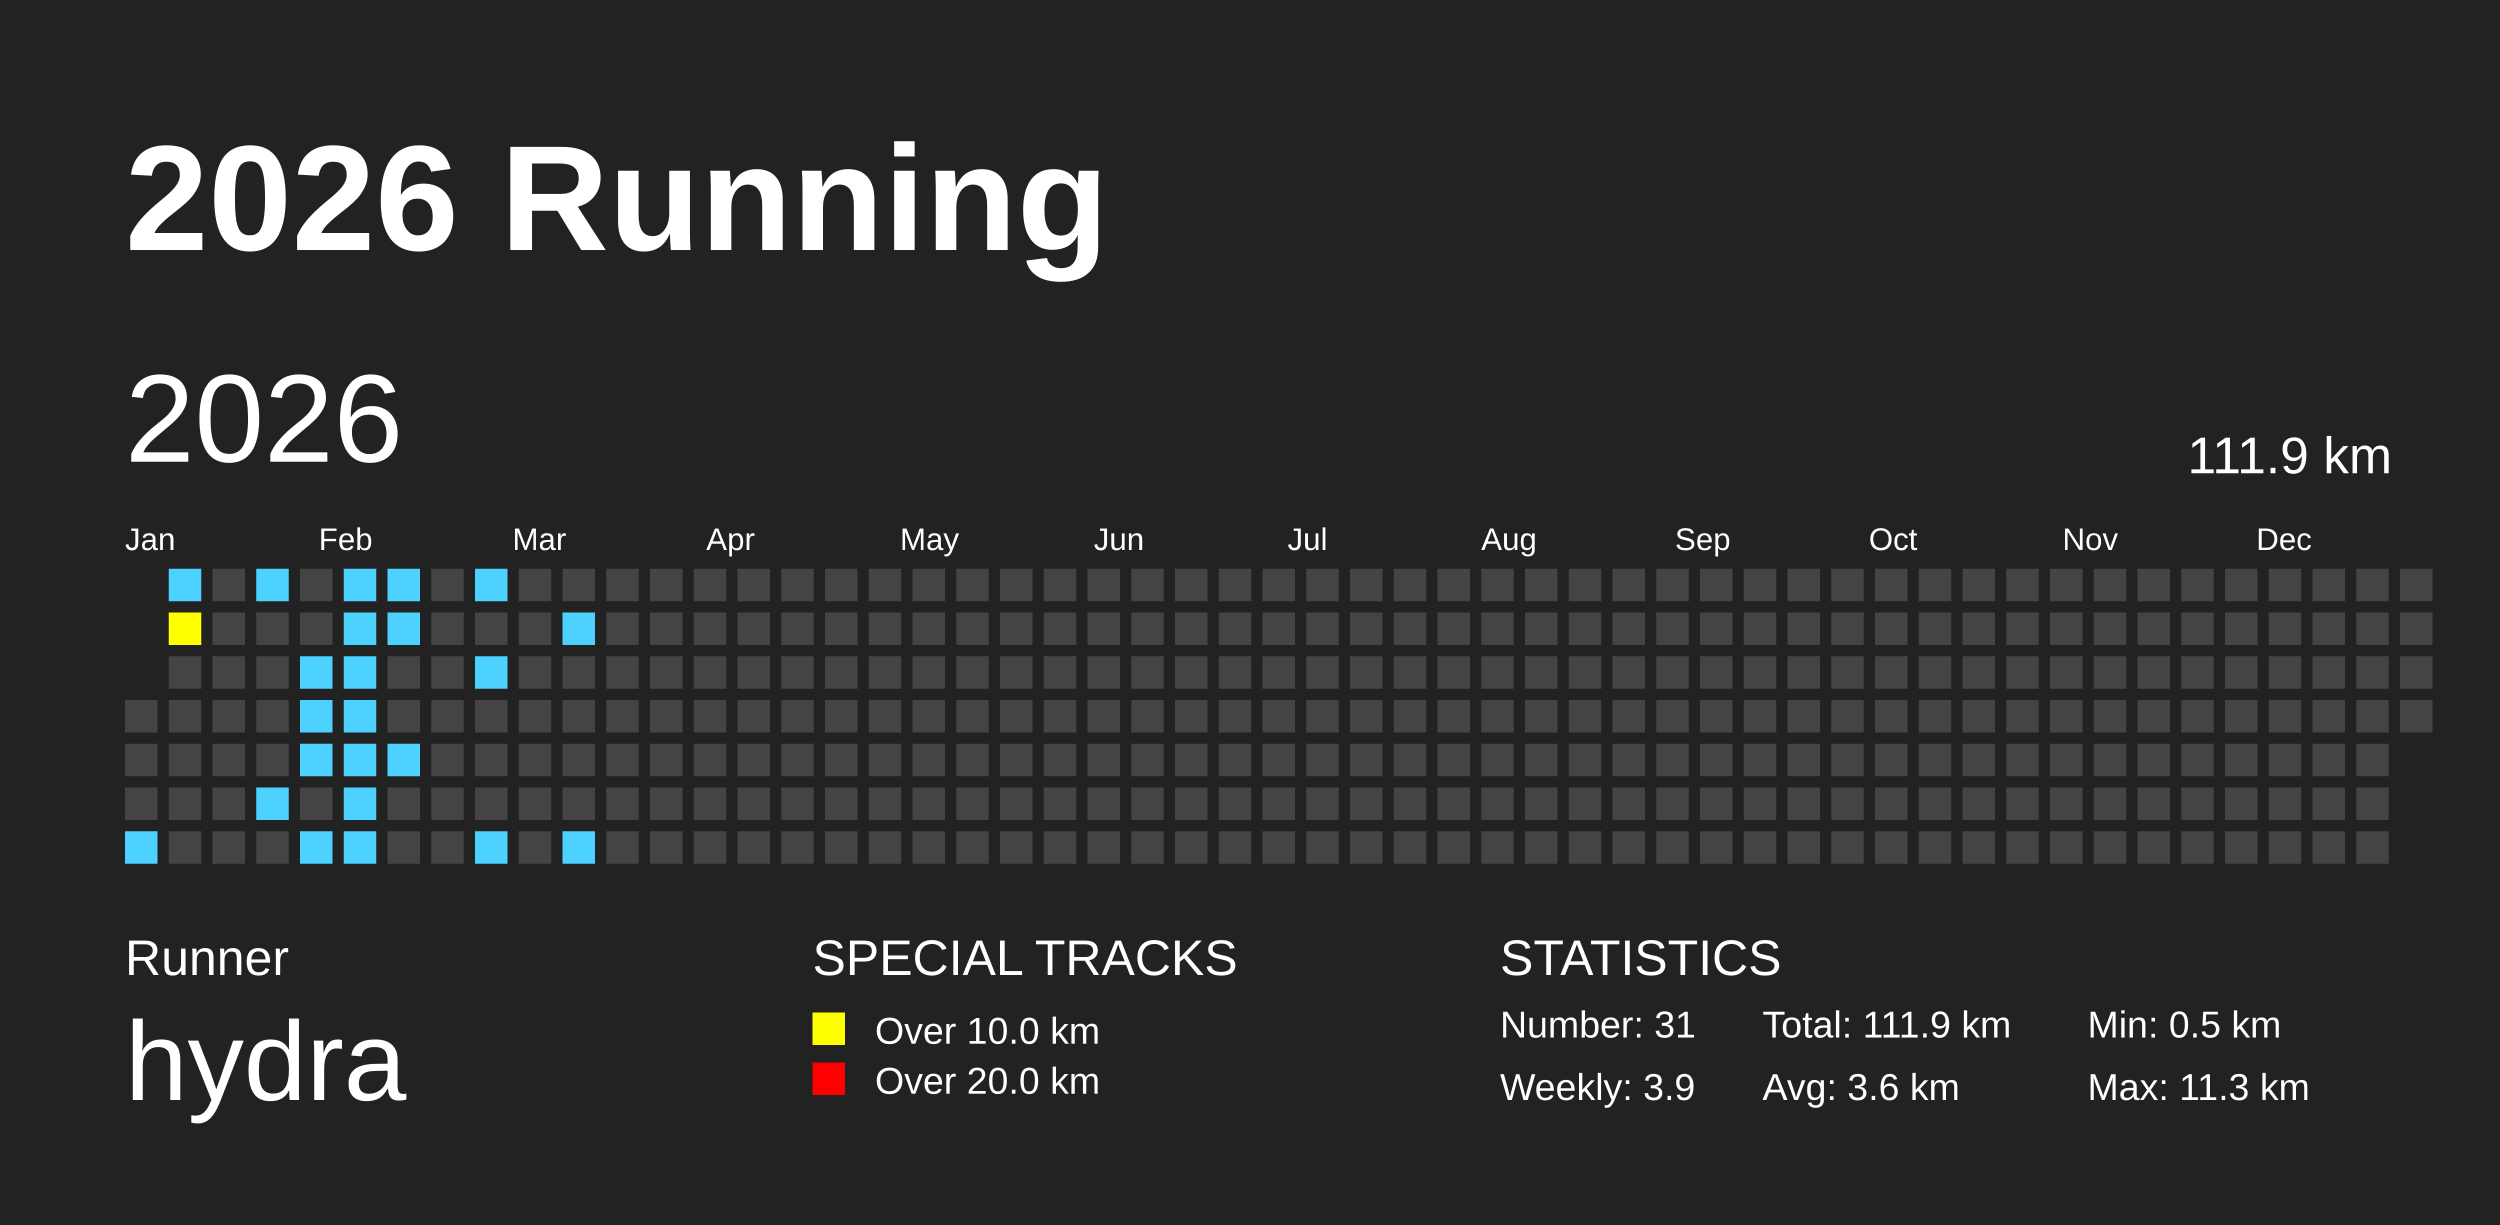
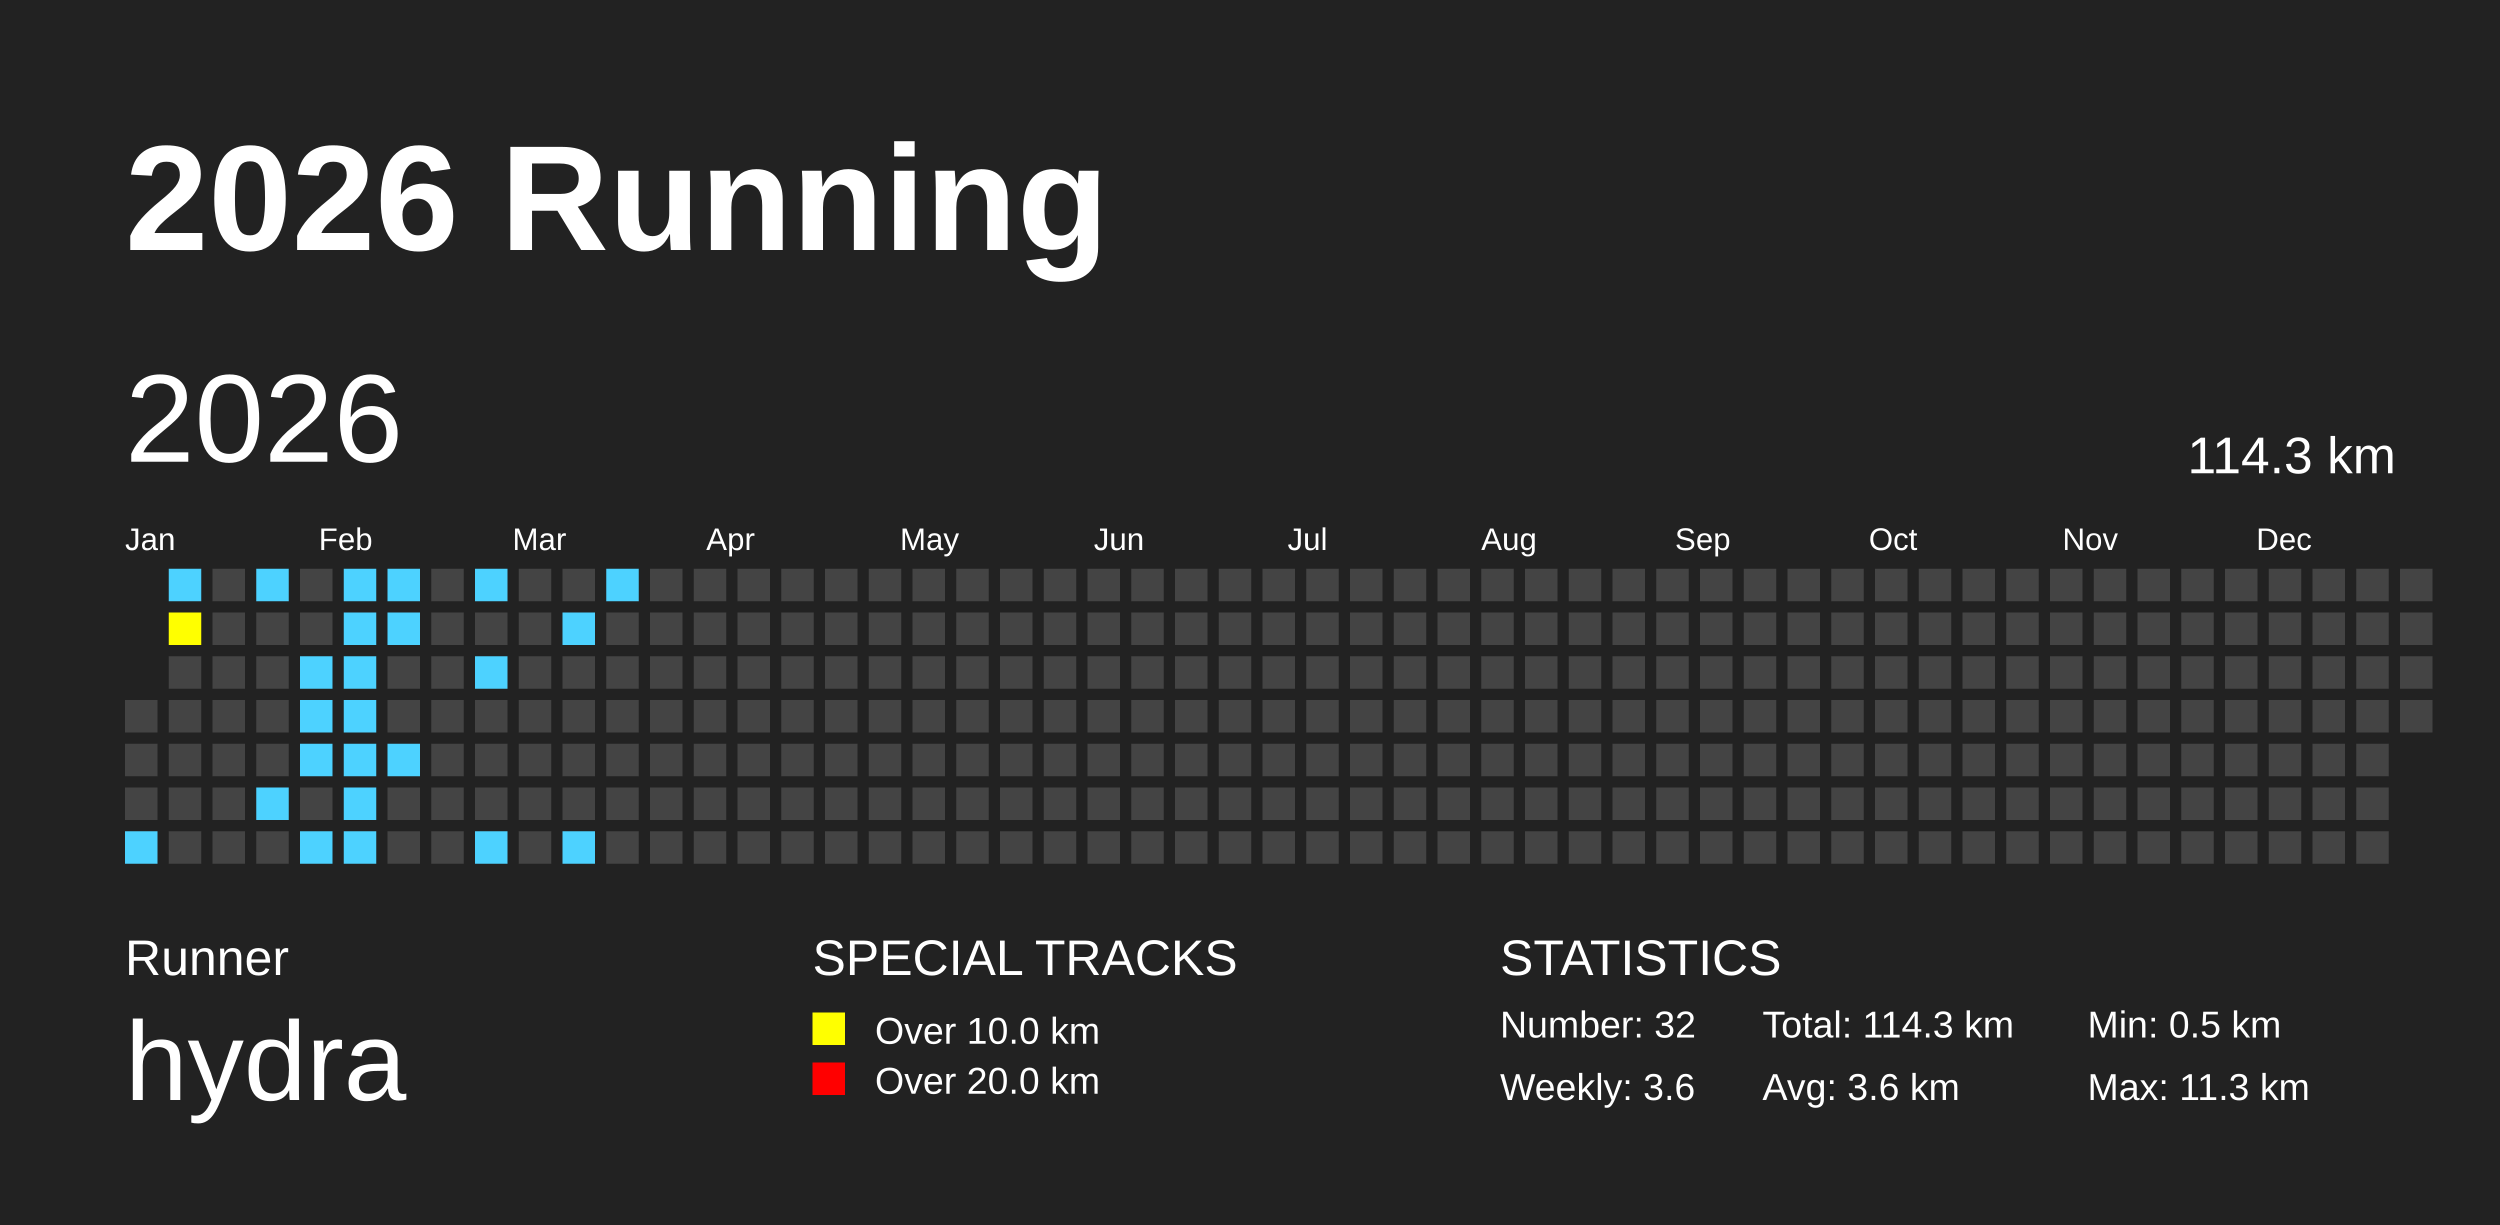
<svg xmlns="http://www.w3.org/2000/svg" baseProfile="full" height="98mm" version="1.1" viewBox="0,0,200,98" width="200mm">
  <defs />
  <rect fill="#222222" height="98" width="200" x="0" y="0" />
  <text fill="#FFFFFF" style="font-size:12px; font-family:Arial; font-weight:bold;" x="10" y="20">2026 Running</text>
  <text fill="#FFFFFF" style="font-size:4px; font-family:Arial" x="10" y="78">Runner</text>
  <text fill="#FFFFFF" style="font-size:9px; font-family:Arial" x="10" y="88">hydra</text>
  <text fill="#FFFFFF" style="font-size:4px; font-family:Arial" x="65" y="78">SPECIAL TRACKS</text>
  <rect fill="yellow" height="2.6" width="2.6" x="65" y="81" />
  <text fill="#FFFFFF" style="font-size:3px; font-family:Arial" x="70" y="83.5">Over 10.0 km</text>
  <rect fill="red" height="2.6" width="2.6" x="65" y="85" />
  <text fill="#FFFFFF" style="font-size:3px; font-family:Arial" x="70" y="87.5">Over 20.0 km</text>
  <text fill="#FFFFFF" style="font-size:4px; font-family:Arial" x="120" y="78">STATISTICS</text>
-   <text fill="#FFFFFF" style="font-size:3px; font-family:Arial" x="120" y="83">Number: 31</text>
-   <text fill="#FFFFFF" style="font-size:3px; font-family:Arial" x="120" y="88">Weekly: 3.9</text>
-   <text fill="#FFFFFF" style="font-size:3px; font-family:Arial" x="141" y="83">Total: 111.9 km</text>
+   <text fill="#FFFFFF" style="font-size:3px; font-family:Arial" x="120" y="83">Number: 32</text>
+   <text fill="#FFFFFF" style="font-size:3px; font-family:Arial" x="120" y="88">Weekly: 3.6</text>
+   <text fill="#FFFFFF" style="font-size:3px; font-family:Arial" x="141" y="83">Total: 114.3 km</text>
  <text fill="#FFFFFF" style="font-size:3px; font-family:Arial" x="141" y="88">Avg: 3.6 km</text>
  <text fill="#FFFFFF" style="font-size:3px; font-family:Arial" x="167" y="83">Min: 0.5 km</text>
  <text fill="#FFFFFF" style="font-size:3px; font-family:Arial" x="167" y="88">Max: 11.3 km</text>
  <text dominant-baseline="hanging" fill="#FFFFFF" style="font-size:10.0px; font-family:Arial;" x="10" y="30">2026</text>
-   <text dominant-baseline="hanging" fill="#FFFFFF" style="font-size:4.125px; font-family:Arial;" x="175" y="35">111.9 km</text>
+   <text dominant-baseline="hanging" fill="#FFFFFF" style="font-size:4.125px; font-family:Arial;" x="175" y="35">114.3 km</text>
  <text fill="#FFFFFF" style="font-size:2.5px; font-family:Arial" x="10.0" y="44">Jan</text>
  <text fill="#FFFFFF" style="font-size:2.5px; font-family:Arial" x="25.5" y="44">Feb</text>
  <text fill="#FFFFFF" style="font-size:2.5px; font-family:Arial" x="41.0" y="44">Mar</text>
  <text fill="#FFFFFF" style="font-size:2.5px; font-family:Arial" x="56.5" y="44">Apr</text>
  <text fill="#FFFFFF" style="font-size:2.5px; font-family:Arial" x="72.0" y="44">May</text>
  <text fill="#FFFFFF" style="font-size:2.5px; font-family:Arial" x="87.5" y="44">Jun</text>
  <text fill="#FFFFFF" style="font-size:2.5px; font-family:Arial" x="103.0" y="44">Jul</text>
  <text fill="#FFFFFF" style="font-size:2.5px; font-family:Arial" x="118.5" y="44">Aug</text>
  <text fill="#FFFFFF" style="font-size:2.5px; font-family:Arial" x="134.0" y="44">Sep</text>
  <text fill="#FFFFFF" style="font-size:2.5px; font-family:Arial" x="149.5" y="44">Oct</text>
  <text fill="#FFFFFF" style="font-size:2.5px; font-family:Arial" x="165.0" y="44">Nov</text>
  <text fill="#FFFFFF" style="font-size:2.5px; font-family:Arial" x="180.5" y="44">Dec</text>
  <rect fill="#444444" height="2.6" width="2.6" x="10.0" y="56.0" />
  <rect fill="#444444" height="2.6" width="2.6" x="10.0" y="59.5" />
  <rect fill="#444444" height="2.6" width="2.6" x="10.0" y="63.0" />
  <rect fill="#4DD2FF" height="2.6" width="2.6" x="10.0" y="66.5" />
  <rect fill="#4DD2FF" height="2.6" width="2.6" x="13.5" y="45.5" />
  <rect fill="yellow" height="2.6" width="2.6" x="13.5" y="49.0" />
  <rect fill="#444444" height="2.6" width="2.6" x="13.5" y="52.5" />
  <rect fill="#444444" height="2.6" width="2.6" x="13.5" y="56.0" />
  <rect fill="#444444" height="2.6" width="2.6" x="13.5" y="59.5" />
  <rect fill="#444444" height="2.6" width="2.6" x="13.5" y="63.0" />
  <rect fill="#444444" height="2.6" width="2.6" x="13.5" y="66.5" />
  <rect fill="#444444" height="2.6" width="2.6" x="17.0" y="45.5" />
  <rect fill="#444444" height="2.6" width="2.6" x="17.0" y="49.0" />
  <rect fill="#444444" height="2.6" width="2.6" x="17.0" y="52.5" />
  <rect fill="#444444" height="2.6" width="2.6" x="17.0" y="56.0" />
  <rect fill="#444444" height="2.6" width="2.6" x="17.0" y="59.5" />
  <rect fill="#444444" height="2.6" width="2.6" x="17.0" y="63.0" />
  <rect fill="#444444" height="2.6" width="2.6" x="17.0" y="66.5" />
  <rect fill="#4DD2FF" height="2.6" width="2.6" x="20.5" y="45.5" />
  <rect fill="#444444" height="2.6" width="2.6" x="20.5" y="49.0" />
  <rect fill="#444444" height="2.6" width="2.6" x="20.5" y="52.5" />
  <rect fill="#444444" height="2.6" width="2.6" x="20.5" y="56.0" />
  <rect fill="#444444" height="2.6" width="2.6" x="20.5" y="59.5" />
  <rect fill="#4DD2FF" height="2.6" width="2.6" x="20.5" y="63.0" />
  <rect fill="#444444" height="2.6" width="2.6" x="20.5" y="66.5" />
  <rect fill="#444444" height="2.6" width="2.6" x="24.0" y="45.5" />
  <rect fill="#444444" height="2.6" width="2.6" x="24.0" y="49.0" />
  <rect fill="#4DD2FF" height="2.6" width="2.6" x="24.0" y="52.5" />
  <rect fill="#4DD2FF" height="2.6" width="2.6" x="24.0" y="56.0" />
  <rect fill="#4DD2FF" height="2.6" width="2.6" x="24.0" y="59.5" />
  <rect fill="#444444" height="2.6" width="2.6" x="24.0" y="63.0" />
  <rect fill="#4DD2FF" height="2.6" width="2.6" x="24.0" y="66.5" />
  <rect fill="#4DD2FF" height="2.6" width="2.6" x="27.5" y="45.5" />
  <rect fill="#4DD2FF" height="2.6" width="2.6" x="27.5" y="49.0" />
  <rect fill="#4DD2FF" height="2.6" width="2.6" x="27.5" y="52.5" />
  <rect fill="#4DD2FF" height="2.6" width="2.6" x="27.5" y="56.0" />
  <rect fill="#4DD2FF" height="2.6" width="2.6" x="27.5" y="59.5" />
  <rect fill="#4DD2FF" height="2.6" width="2.6" x="27.5" y="63.0" />
  <rect fill="#4DD2FF" height="2.6" width="2.6" x="27.5" y="66.5" />
  <rect fill="#4DD2FF" height="2.6" width="2.6" x="31.0" y="45.5" />
  <rect fill="#4DD2FF" height="2.6" width="2.6" x="31.0" y="49.0" />
  <rect fill="#444444" height="2.6" width="2.6" x="31.0" y="52.5" />
  <rect fill="#444444" height="2.6" width="2.6" x="31.0" y="56.0" />
  <rect fill="#4DD2FF" height="2.6" width="2.6" x="31.0" y="59.5" />
  <rect fill="#444444" height="2.6" width="2.6" x="31.0" y="63.0" />
  <rect fill="#444444" height="2.6" width="2.6" x="31.0" y="66.5" />
  <rect fill="#444444" height="2.6" width="2.6" x="34.5" y="45.5" />
  <rect fill="#444444" height="2.6" width="2.6" x="34.5" y="49.0" />
  <rect fill="#444444" height="2.6" width="2.6" x="34.5" y="52.5" />
  <rect fill="#444444" height="2.6" width="2.6" x="34.5" y="56.0" />
  <rect fill="#444444" height="2.6" width="2.6" x="34.5" y="59.5" />
  <rect fill="#444444" height="2.6" width="2.6" x="34.5" y="63.0" />
  <rect fill="#444444" height="2.6" width="2.6" x="34.5" y="66.5" />
  <rect fill="#4DD2FF" height="2.6" width="2.6" x="38.0" y="45.5" />
  <rect fill="#444444" height="2.6" width="2.6" x="38.0" y="49.0" />
  <rect fill="#4DD2FF" height="2.6" width="2.6" x="38.0" y="52.5" />
  <rect fill="#444444" height="2.6" width="2.6" x="38.0" y="56.0" />
  <rect fill="#444444" height="2.6" width="2.6" x="38.0" y="59.5" />
  <rect fill="#444444" height="2.6" width="2.6" x="38.0" y="63.0" />
  <rect fill="#4DD2FF" height="2.6" width="2.6" x="38.0" y="66.5" />
  <rect fill="#444444" height="2.6" width="2.6" x="41.5" y="45.5" />
  <rect fill="#444444" height="2.6" width="2.6" x="41.5" y="49.0" />
  <rect fill="#444444" height="2.6" width="2.6" x="41.5" y="52.5" />
  <rect fill="#444444" height="2.6" width="2.6" x="41.5" y="56.0" />
  <rect fill="#444444" height="2.6" width="2.6" x="41.5" y="59.5" />
  <rect fill="#444444" height="2.6" width="2.6" x="41.5" y="63.0" />
  <rect fill="#444444" height="2.6" width="2.6" x="41.5" y="66.5" />
  <rect fill="#444444" height="2.6" width="2.6" x="45.0" y="45.5" />
  <rect fill="#4DD2FF" height="2.6" width="2.6" x="45.0" y="49.0" />
  <rect fill="#444444" height="2.6" width="2.6" x="45.0" y="52.5" />
  <rect fill="#444444" height="2.6" width="2.6" x="45.0" y="56.0" />
  <rect fill="#444444" height="2.6" width="2.6" x="45.0" y="59.5" />
  <rect fill="#444444" height="2.6" width="2.6" x="45.0" y="63.0" />
  <rect fill="#4DD2FF" height="2.6" width="2.6" x="45.0" y="66.5" />
-   <rect fill="#444444" height="2.6" width="2.6" x="48.5" y="45.5" />
+   <rect fill="#4DD2FF" height="2.6" width="2.6" x="48.5" y="45.5" />
  <rect fill="#444444" height="2.6" width="2.6" x="48.5" y="49.0" />
  <rect fill="#444444" height="2.6" width="2.6" x="48.5" y="52.5" />
  <rect fill="#444444" height="2.6" width="2.6" x="48.5" y="56.0" />
  <rect fill="#444444" height="2.6" width="2.6" x="48.5" y="59.5" />
  <rect fill="#444444" height="2.6" width="2.6" x="48.5" y="63.0" />
  <rect fill="#444444" height="2.6" width="2.6" x="48.5" y="66.5" />
  <rect fill="#444444" height="2.6" width="2.6" x="52.0" y="45.5" />
  <rect fill="#444444" height="2.6" width="2.6" x="52.0" y="49.0" />
  <rect fill="#444444" height="2.6" width="2.6" x="52.0" y="52.5" />
  <rect fill="#444444" height="2.6" width="2.6" x="52.0" y="56.0" />
  <rect fill="#444444" height="2.6" width="2.6" x="52.0" y="59.5" />
  <rect fill="#444444" height="2.6" width="2.6" x="52.0" y="63.0" />
  <rect fill="#444444" height="2.6" width="2.6" x="52.0" y="66.5" />
  <rect fill="#444444" height="2.6" width="2.6" x="55.5" y="45.5" />
  <rect fill="#444444" height="2.6" width="2.6" x="55.5" y="49.0" />
  <rect fill="#444444" height="2.6" width="2.6" x="55.5" y="52.5" />
  <rect fill="#444444" height="2.6" width="2.6" x="55.5" y="56.0" />
  <rect fill="#444444" height="2.6" width="2.6" x="55.5" y="59.5" />
  <rect fill="#444444" height="2.6" width="2.6" x="55.5" y="63.0" />
  <rect fill="#444444" height="2.6" width="2.6" x="55.5" y="66.5" />
  <rect fill="#444444" height="2.6" width="2.6" x="59.0" y="45.5" />
  <rect fill="#444444" height="2.6" width="2.6" x="59.0" y="49.0" />
  <rect fill="#444444" height="2.6" width="2.6" x="59.0" y="52.5" />
  <rect fill="#444444" height="2.6" width="2.6" x="59.0" y="56.0" />
  <rect fill="#444444" height="2.6" width="2.6" x="59.0" y="59.5" />
  <rect fill="#444444" height="2.6" width="2.6" x="59.0" y="63.0" />
  <rect fill="#444444" height="2.6" width="2.6" x="59.0" y="66.5" />
  <rect fill="#444444" height="2.6" width="2.6" x="62.5" y="45.5" />
  <rect fill="#444444" height="2.6" width="2.6" x="62.5" y="49.0" />
  <rect fill="#444444" height="2.6" width="2.6" x="62.5" y="52.5" />
  <rect fill="#444444" height="2.6" width="2.6" x="62.5" y="56.0" />
  <rect fill="#444444" height="2.6" width="2.6" x="62.5" y="59.5" />
  <rect fill="#444444" height="2.6" width="2.6" x="62.5" y="63.0" />
  <rect fill="#444444" height="2.6" width="2.6" x="62.5" y="66.5" />
  <rect fill="#444444" height="2.6" width="2.6" x="66.0" y="45.5" />
  <rect fill="#444444" height="2.6" width="2.6" x="66.0" y="49.0" />
  <rect fill="#444444" height="2.6" width="2.6" x="66.0" y="52.5" />
  <rect fill="#444444" height="2.6" width="2.6" x="66.0" y="56.0" />
  <rect fill="#444444" height="2.6" width="2.6" x="66.0" y="59.5" />
  <rect fill="#444444" height="2.6" width="2.6" x="66.0" y="63.0" />
  <rect fill="#444444" height="2.6" width="2.6" x="66.0" y="66.5" />
  <rect fill="#444444" height="2.6" width="2.6" x="69.5" y="45.5" />
  <rect fill="#444444" height="2.6" width="2.6" x="69.5" y="49.0" />
  <rect fill="#444444" height="2.6" width="2.6" x="69.5" y="52.5" />
  <rect fill="#444444" height="2.6" width="2.6" x="69.5" y="56.0" />
  <rect fill="#444444" height="2.6" width="2.6" x="69.5" y="59.5" />
  <rect fill="#444444" height="2.6" width="2.6" x="69.5" y="63.0" />
  <rect fill="#444444" height="2.6" width="2.6" x="69.5" y="66.5" />
  <rect fill="#444444" height="2.6" width="2.6" x="73.0" y="45.5" />
  <rect fill="#444444" height="2.6" width="2.6" x="73.0" y="49.0" />
  <rect fill="#444444" height="2.6" width="2.6" x="73.0" y="52.5" />
  <rect fill="#444444" height="2.6" width="2.6" x="73.0" y="56.0" />
  <rect fill="#444444" height="2.6" width="2.6" x="73.0" y="59.5" />
  <rect fill="#444444" height="2.6" width="2.6" x="73.0" y="63.0" />
  <rect fill="#444444" height="2.6" width="2.6" x="73.0" y="66.5" />
  <rect fill="#444444" height="2.6" width="2.6" x="76.5" y="45.5" />
  <rect fill="#444444" height="2.6" width="2.6" x="76.5" y="49.0" />
  <rect fill="#444444" height="2.6" width="2.6" x="76.5" y="52.5" />
  <rect fill="#444444" height="2.6" width="2.6" x="76.5" y="56.0" />
  <rect fill="#444444" height="2.6" width="2.6" x="76.5" y="59.5" />
  <rect fill="#444444" height="2.6" width="2.6" x="76.5" y="63.0" />
  <rect fill="#444444" height="2.6" width="2.6" x="76.5" y="66.5" />
  <rect fill="#444444" height="2.6" width="2.6" x="80.0" y="45.5" />
  <rect fill="#444444" height="2.6" width="2.6" x="80.0" y="49.0" />
  <rect fill="#444444" height="2.6" width="2.6" x="80.0" y="52.5" />
  <rect fill="#444444" height="2.6" width="2.6" x="80.0" y="56.0" />
  <rect fill="#444444" height="2.6" width="2.6" x="80.0" y="59.5" />
  <rect fill="#444444" height="2.6" width="2.6" x="80.0" y="63.0" />
  <rect fill="#444444" height="2.6" width="2.6" x="80.0" y="66.5" />
  <rect fill="#444444" height="2.6" width="2.6" x="83.5" y="45.5" />
  <rect fill="#444444" height="2.6" width="2.6" x="83.5" y="49.0" />
  <rect fill="#444444" height="2.6" width="2.6" x="83.5" y="52.5" />
  <rect fill="#444444" height="2.6" width="2.6" x="83.5" y="56.0" />
  <rect fill="#444444" height="2.6" width="2.6" x="83.5" y="59.5" />
  <rect fill="#444444" height="2.6" width="2.6" x="83.5" y="63.0" />
  <rect fill="#444444" height="2.6" width="2.6" x="83.5" y="66.5" />
  <rect fill="#444444" height="2.6" width="2.6" x="87.0" y="45.5" />
  <rect fill="#444444" height="2.6" width="2.6" x="87.0" y="49.0" />
  <rect fill="#444444" height="2.6" width="2.6" x="87.0" y="52.5" />
  <rect fill="#444444" height="2.6" width="2.6" x="87.0" y="56.0" />
  <rect fill="#444444" height="2.6" width="2.6" x="87.0" y="59.5" />
  <rect fill="#444444" height="2.6" width="2.6" x="87.0" y="63.0" />
  <rect fill="#444444" height="2.6" width="2.6" x="87.0" y="66.5" />
  <rect fill="#444444" height="2.6" width="2.6" x="90.5" y="45.5" />
  <rect fill="#444444" height="2.6" width="2.6" x="90.5" y="49.0" />
  <rect fill="#444444" height="2.6" width="2.6" x="90.5" y="52.5" />
  <rect fill="#444444" height="2.6" width="2.6" x="90.5" y="56.0" />
  <rect fill="#444444" height="2.6" width="2.6" x="90.5" y="59.5" />
  <rect fill="#444444" height="2.6" width="2.6" x="90.5" y="63.0" />
  <rect fill="#444444" height="2.6" width="2.6" x="90.5" y="66.5" />
  <rect fill="#444444" height="2.6" width="2.6" x="94.0" y="45.5" />
  <rect fill="#444444" height="2.6" width="2.6" x="94.0" y="49.0" />
  <rect fill="#444444" height="2.6" width="2.6" x="94.0" y="52.5" />
  <rect fill="#444444" height="2.6" width="2.6" x="94.0" y="56.0" />
  <rect fill="#444444" height="2.6" width="2.6" x="94.0" y="59.5" />
  <rect fill="#444444" height="2.6" width="2.6" x="94.0" y="63.0" />
  <rect fill="#444444" height="2.6" width="2.6" x="94.0" y="66.5" />
  <rect fill="#444444" height="2.6" width="2.6" x="97.5" y="45.5" />
  <rect fill="#444444" height="2.6" width="2.6" x="97.5" y="49.0" />
  <rect fill="#444444" height="2.6" width="2.6" x="97.5" y="52.5" />
  <rect fill="#444444" height="2.6" width="2.6" x="97.5" y="56.0" />
  <rect fill="#444444" height="2.6" width="2.6" x="97.5" y="59.5" />
  <rect fill="#444444" height="2.6" width="2.6" x="97.5" y="63.0" />
  <rect fill="#444444" height="2.6" width="2.6" x="97.5" y="66.5" />
  <rect fill="#444444" height="2.6" width="2.6" x="101.0" y="45.5" />
  <rect fill="#444444" height="2.6" width="2.6" x="101.0" y="49.0" />
  <rect fill="#444444" height="2.6" width="2.6" x="101.0" y="52.5" />
  <rect fill="#444444" height="2.6" width="2.6" x="101.0" y="56.0" />
  <rect fill="#444444" height="2.6" width="2.6" x="101.0" y="59.5" />
  <rect fill="#444444" height="2.6" width="2.6" x="101.0" y="63.0" />
  <rect fill="#444444" height="2.6" width="2.6" x="101.0" y="66.5" />
  <rect fill="#444444" height="2.6" width="2.6" x="104.5" y="45.5" />
  <rect fill="#444444" height="2.6" width="2.6" x="104.5" y="49.0" />
  <rect fill="#444444" height="2.6" width="2.6" x="104.5" y="52.5" />
  <rect fill="#444444" height="2.6" width="2.6" x="104.5" y="56.0" />
  <rect fill="#444444" height="2.6" width="2.6" x="104.5" y="59.5" />
  <rect fill="#444444" height="2.6" width="2.6" x="104.5" y="63.0" />
  <rect fill="#444444" height="2.6" width="2.6" x="104.5" y="66.5" />
  <rect fill="#444444" height="2.6" width="2.6" x="108.0" y="45.5" />
  <rect fill="#444444" height="2.6" width="2.6" x="108.0" y="49.0" />
  <rect fill="#444444" height="2.6" width="2.6" x="108.0" y="52.5" />
  <rect fill="#444444" height="2.6" width="2.6" x="108.0" y="56.0" />
  <rect fill="#444444" height="2.6" width="2.6" x="108.0" y="59.5" />
  <rect fill="#444444" height="2.6" width="2.6" x="108.0" y="63.0" />
  <rect fill="#444444" height="2.6" width="2.6" x="108.0" y="66.5" />
  <rect fill="#444444" height="2.6" width="2.6" x="111.5" y="45.5" />
  <rect fill="#444444" height="2.6" width="2.6" x="111.5" y="49.0" />
  <rect fill="#444444" height="2.6" width="2.6" x="111.5" y="52.5" />
  <rect fill="#444444" height="2.6" width="2.6" x="111.5" y="56.0" />
  <rect fill="#444444" height="2.6" width="2.6" x="111.5" y="59.5" />
  <rect fill="#444444" height="2.6" width="2.6" x="111.5" y="63.0" />
  <rect fill="#444444" height="2.6" width="2.6" x="111.5" y="66.5" />
  <rect fill="#444444" height="2.6" width="2.6" x="115.0" y="45.5" />
  <rect fill="#444444" height="2.6" width="2.6" x="115.0" y="49.0" />
  <rect fill="#444444" height="2.6" width="2.6" x="115.0" y="52.5" />
  <rect fill="#444444" height="2.6" width="2.6" x="115.0" y="56.0" />
  <rect fill="#444444" height="2.6" width="2.6" x="115.0" y="59.5" />
  <rect fill="#444444" height="2.6" width="2.6" x="115.0" y="63.0" />
  <rect fill="#444444" height="2.6" width="2.6" x="115.0" y="66.5" />
  <rect fill="#444444" height="2.6" width="2.6" x="118.5" y="45.5" />
  <rect fill="#444444" height="2.6" width="2.6" x="118.5" y="49.0" />
  <rect fill="#444444" height="2.6" width="2.6" x="118.5" y="52.5" />
  <rect fill="#444444" height="2.6" width="2.6" x="118.5" y="56.0" />
  <rect fill="#444444" height="2.6" width="2.6" x="118.5" y="59.5" />
  <rect fill="#444444" height="2.6" width="2.6" x="118.5" y="63.0" />
  <rect fill="#444444" height="2.6" width="2.6" x="118.5" y="66.5" />
  <rect fill="#444444" height="2.6" width="2.6" x="122.0" y="45.5" />
  <rect fill="#444444" height="2.6" width="2.6" x="122.0" y="49.0" />
  <rect fill="#444444" height="2.6" width="2.6" x="122.0" y="52.5" />
  <rect fill="#444444" height="2.6" width="2.6" x="122.0" y="56.0" />
  <rect fill="#444444" height="2.6" width="2.6" x="122.0" y="59.5" />
  <rect fill="#444444" height="2.6" width="2.6" x="122.0" y="63.0" />
  <rect fill="#444444" height="2.6" width="2.6" x="122.0" y="66.5" />
  <rect fill="#444444" height="2.6" width="2.6" x="125.5" y="45.5" />
  <rect fill="#444444" height="2.6" width="2.6" x="125.5" y="49.0" />
  <rect fill="#444444" height="2.6" width="2.6" x="125.5" y="52.5" />
  <rect fill="#444444" height="2.6" width="2.6" x="125.5" y="56.0" />
  <rect fill="#444444" height="2.6" width="2.6" x="125.5" y="59.5" />
  <rect fill="#444444" height="2.6" width="2.6" x="125.5" y="63.0" />
  <rect fill="#444444" height="2.6" width="2.6" x="125.5" y="66.5" />
  <rect fill="#444444" height="2.6" width="2.6" x="129.0" y="45.5" />
  <rect fill="#444444" height="2.6" width="2.6" x="129.0" y="49.0" />
  <rect fill="#444444" height="2.6" width="2.6" x="129.0" y="52.5" />
  <rect fill="#444444" height="2.6" width="2.6" x="129.0" y="56.0" />
  <rect fill="#444444" height="2.6" width="2.6" x="129.0" y="59.5" />
  <rect fill="#444444" height="2.6" width="2.6" x="129.0" y="63.0" />
  <rect fill="#444444" height="2.6" width="2.6" x="129.0" y="66.5" />
  <rect fill="#444444" height="2.6" width="2.6" x="132.5" y="45.5" />
  <rect fill="#444444" height="2.6" width="2.6" x="132.5" y="49.0" />
  <rect fill="#444444" height="2.6" width="2.6" x="132.5" y="52.5" />
  <rect fill="#444444" height="2.6" width="2.6" x="132.5" y="56.0" />
  <rect fill="#444444" height="2.6" width="2.6" x="132.5" y="59.5" />
  <rect fill="#444444" height="2.6" width="2.6" x="132.5" y="63.0" />
  <rect fill="#444444" height="2.6" width="2.6" x="132.5" y="66.5" />
  <rect fill="#444444" height="2.6" width="2.6" x="136.0" y="45.5" />
  <rect fill="#444444" height="2.6" width="2.6" x="136.0" y="49.0" />
  <rect fill="#444444" height="2.6" width="2.6" x="136.0" y="52.5" />
  <rect fill="#444444" height="2.6" width="2.6" x="136.0" y="56.0" />
  <rect fill="#444444" height="2.6" width="2.6" x="136.0" y="59.5" />
  <rect fill="#444444" height="2.6" width="2.6" x="136.0" y="63.0" />
  <rect fill="#444444" height="2.6" width="2.6" x="136.0" y="66.5" />
  <rect fill="#444444" height="2.6" width="2.6" x="139.5" y="45.5" />
  <rect fill="#444444" height="2.6" width="2.6" x="139.5" y="49.0" />
  <rect fill="#444444" height="2.6" width="2.6" x="139.5" y="52.5" />
  <rect fill="#444444" height="2.6" width="2.6" x="139.5" y="56.0" />
  <rect fill="#444444" height="2.6" width="2.6" x="139.5" y="59.5" />
  <rect fill="#444444" height="2.6" width="2.6" x="139.5" y="63.0" />
  <rect fill="#444444" height="2.6" width="2.6" x="139.5" y="66.5" />
  <rect fill="#444444" height="2.6" width="2.6" x="143.0" y="45.5" />
  <rect fill="#444444" height="2.6" width="2.6" x="143.0" y="49.0" />
  <rect fill="#444444" height="2.6" width="2.6" x="143.0" y="52.5" />
  <rect fill="#444444" height="2.6" width="2.6" x="143.0" y="56.0" />
  <rect fill="#444444" height="2.6" width="2.6" x="143.0" y="59.5" />
  <rect fill="#444444" height="2.6" width="2.6" x="143.0" y="63.0" />
  <rect fill="#444444" height="2.6" width="2.6" x="143.0" y="66.5" />
  <rect fill="#444444" height="2.6" width="2.6" x="146.5" y="45.5" />
  <rect fill="#444444" height="2.6" width="2.6" x="146.5" y="49.0" />
  <rect fill="#444444" height="2.6" width="2.6" x="146.5" y="52.5" />
  <rect fill="#444444" height="2.6" width="2.6" x="146.5" y="56.0" />
  <rect fill="#444444" height="2.6" width="2.6" x="146.5" y="59.5" />
  <rect fill="#444444" height="2.6" width="2.6" x="146.5" y="63.0" />
  <rect fill="#444444" height="2.6" width="2.6" x="146.5" y="66.5" />
  <rect fill="#444444" height="2.6" width="2.6" x="150.0" y="45.5" />
  <rect fill="#444444" height="2.6" width="2.6" x="150.0" y="49.0" />
  <rect fill="#444444" height="2.6" width="2.6" x="150.0" y="52.5" />
  <rect fill="#444444" height="2.6" width="2.6" x="150.0" y="56.0" />
  <rect fill="#444444" height="2.6" width="2.6" x="150.0" y="59.5" />
  <rect fill="#444444" height="2.6" width="2.6" x="150.0" y="63.0" />
  <rect fill="#444444" height="2.6" width="2.6" x="150.0" y="66.5" />
  <rect fill="#444444" height="2.6" width="2.6" x="153.5" y="45.5" />
  <rect fill="#444444" height="2.6" width="2.6" x="153.5" y="49.0" />
  <rect fill="#444444" height="2.6" width="2.6" x="153.5" y="52.5" />
  <rect fill="#444444" height="2.6" width="2.6" x="153.5" y="56.0" />
  <rect fill="#444444" height="2.6" width="2.6" x="153.5" y="59.5" />
  <rect fill="#444444" height="2.6" width="2.6" x="153.5" y="63.0" />
  <rect fill="#444444" height="2.6" width="2.6" x="153.5" y="66.5" />
  <rect fill="#444444" height="2.6" width="2.6" x="157.0" y="45.5" />
  <rect fill="#444444" height="2.6" width="2.6" x="157.0" y="49.0" />
  <rect fill="#444444" height="2.6" width="2.6" x="157.0" y="52.5" />
  <rect fill="#444444" height="2.6" width="2.6" x="157.0" y="56.0" />
  <rect fill="#444444" height="2.6" width="2.6" x="157.0" y="59.5" />
  <rect fill="#444444" height="2.6" width="2.6" x="157.0" y="63.0" />
  <rect fill="#444444" height="2.6" width="2.6" x="157.0" y="66.5" />
  <rect fill="#444444" height="2.6" width="2.6" x="160.5" y="45.5" />
  <rect fill="#444444" height="2.6" width="2.6" x="160.5" y="49.0" />
  <rect fill="#444444" height="2.6" width="2.6" x="160.5" y="52.5" />
  <rect fill="#444444" height="2.6" width="2.6" x="160.5" y="56.0" />
  <rect fill="#444444" height="2.6" width="2.6" x="160.5" y="59.5" />
  <rect fill="#444444" height="2.6" width="2.6" x="160.5" y="63.0" />
  <rect fill="#444444" height="2.6" width="2.6" x="160.5" y="66.5" />
  <rect fill="#444444" height="2.6" width="2.6" x="164.0" y="45.5" />
  <rect fill="#444444" height="2.6" width="2.6" x="164.0" y="49.0" />
  <rect fill="#444444" height="2.6" width="2.6" x="164.0" y="52.5" />
  <rect fill="#444444" height="2.6" width="2.6" x="164.0" y="56.0" />
  <rect fill="#444444" height="2.6" width="2.6" x="164.0" y="59.5" />
  <rect fill="#444444" height="2.6" width="2.6" x="164.0" y="63.0" />
  <rect fill="#444444" height="2.6" width="2.6" x="164.0" y="66.5" />
  <rect fill="#444444" height="2.6" width="2.6" x="167.5" y="45.5" />
  <rect fill="#444444" height="2.6" width="2.6" x="167.5" y="49.0" />
  <rect fill="#444444" height="2.6" width="2.6" x="167.5" y="52.5" />
  <rect fill="#444444" height="2.6" width="2.6" x="167.5" y="56.0" />
  <rect fill="#444444" height="2.6" width="2.6" x="167.5" y="59.5" />
  <rect fill="#444444" height="2.6" width="2.6" x="167.5" y="63.0" />
  <rect fill="#444444" height="2.6" width="2.6" x="167.5" y="66.5" />
  <rect fill="#444444" height="2.6" width="2.6" x="171.0" y="45.5" />
  <rect fill="#444444" height="2.6" width="2.6" x="171.0" y="49.0" />
  <rect fill="#444444" height="2.6" width="2.6" x="171.0" y="52.5" />
  <rect fill="#444444" height="2.6" width="2.6" x="171.0" y="56.0" />
  <rect fill="#444444" height="2.6" width="2.6" x="171.0" y="59.5" />
  <rect fill="#444444" height="2.6" width="2.6" x="171.0" y="63.0" />
  <rect fill="#444444" height="2.6" width="2.6" x="171.0" y="66.5" />
  <rect fill="#444444" height="2.6" width="2.6" x="174.5" y="45.5" />
  <rect fill="#444444" height="2.6" width="2.6" x="174.5" y="49.0" />
  <rect fill="#444444" height="2.6" width="2.6" x="174.5" y="52.5" />
  <rect fill="#444444" height="2.6" width="2.6" x="174.5" y="56.0" />
  <rect fill="#444444" height="2.6" width="2.6" x="174.5" y="59.5" />
  <rect fill="#444444" height="2.6" width="2.6" x="174.5" y="63.0" />
  <rect fill="#444444" height="2.6" width="2.6" x="174.5" y="66.5" />
  <rect fill="#444444" height="2.6" width="2.6" x="178.0" y="45.5" />
  <rect fill="#444444" height="2.6" width="2.6" x="178.0" y="49.0" />
  <rect fill="#444444" height="2.6" width="2.6" x="178.0" y="52.5" />
  <rect fill="#444444" height="2.6" width="2.6" x="178.0" y="56.0" />
  <rect fill="#444444" height="2.6" width="2.6" x="178.0" y="59.5" />
  <rect fill="#444444" height="2.6" width="2.6" x="178.0" y="63.0" />
  <rect fill="#444444" height="2.6" width="2.6" x="178.0" y="66.5" />
  <rect fill="#444444" height="2.6" width="2.6" x="181.5" y="45.5" />
  <rect fill="#444444" height="2.6" width="2.6" x="181.5" y="49.0" />
  <rect fill="#444444" height="2.6" width="2.6" x="181.5" y="52.5" />
  <rect fill="#444444" height="2.6" width="2.6" x="181.5" y="56.0" />
  <rect fill="#444444" height="2.6" width="2.6" x="181.5" y="59.5" />
  <rect fill="#444444" height="2.6" width="2.6" x="181.5" y="63.0" />
  <rect fill="#444444" height="2.6" width="2.6" x="181.5" y="66.5" />
  <rect fill="#444444" height="2.6" width="2.6" x="185.0" y="45.5" />
  <rect fill="#444444" height="2.6" width="2.6" x="185.0" y="49.0" />
  <rect fill="#444444" height="2.6" width="2.6" x="185.0" y="52.5" />
  <rect fill="#444444" height="2.6" width="2.6" x="185.0" y="56.0" />
  <rect fill="#444444" height="2.6" width="2.6" x="185.0" y="59.5" />
  <rect fill="#444444" height="2.6" width="2.6" x="185.0" y="63.0" />
  <rect fill="#444444" height="2.6" width="2.6" x="185.0" y="66.5" />
  <rect fill="#444444" height="2.6" width="2.6" x="188.5" y="45.5" />
  <rect fill="#444444" height="2.6" width="2.6" x="188.5" y="49.0" />
  <rect fill="#444444" height="2.6" width="2.6" x="188.5" y="52.5" />
  <rect fill="#444444" height="2.6" width="2.6" x="188.5" y="56.0" />
  <rect fill="#444444" height="2.6" width="2.6" x="188.5" y="59.5" />
  <rect fill="#444444" height="2.6" width="2.6" x="188.5" y="63.0" />
  <rect fill="#444444" height="2.6" width="2.6" x="188.5" y="66.5" />
  <rect fill="#444444" height="2.6" width="2.6" x="192.0" y="45.5" />
  <rect fill="#444444" height="2.6" width="2.6" x="192.0" y="49.0" />
  <rect fill="#444444" height="2.6" width="2.6" x="192.0" y="52.5" />
  <rect fill="#444444" height="2.6" width="2.6" x="192.0" y="56.0" />
</svg>
